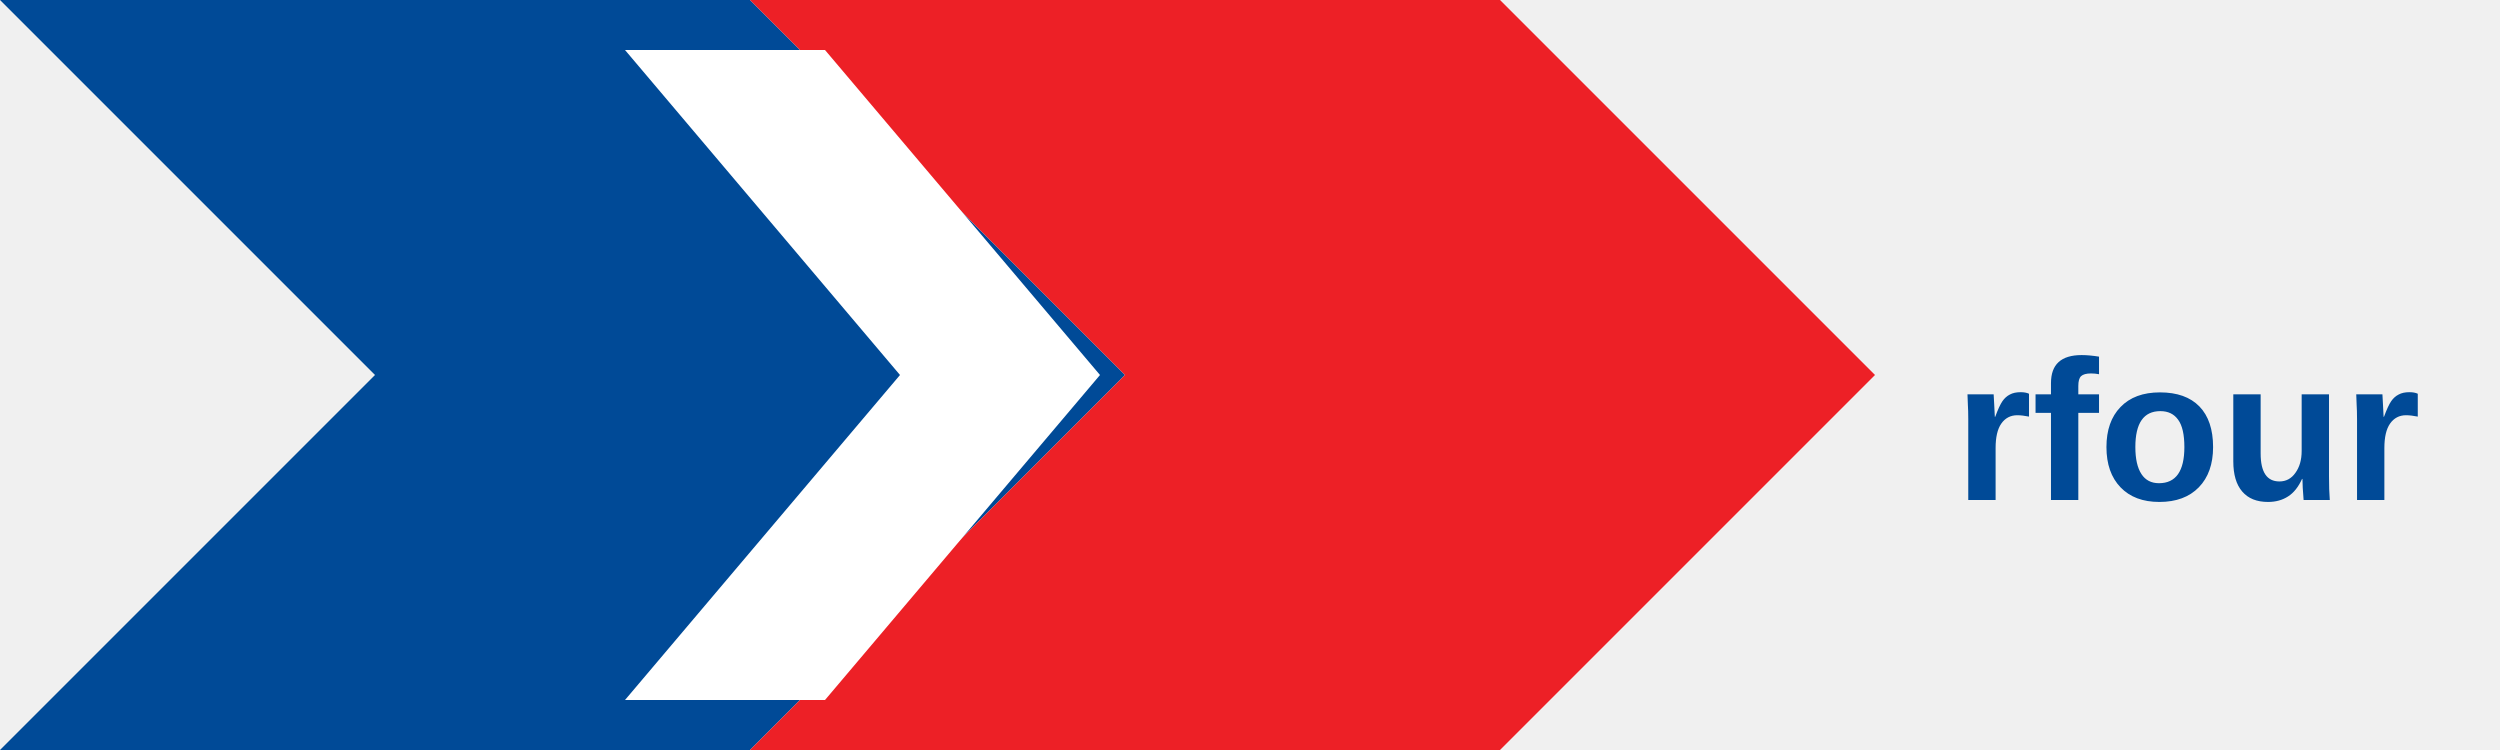
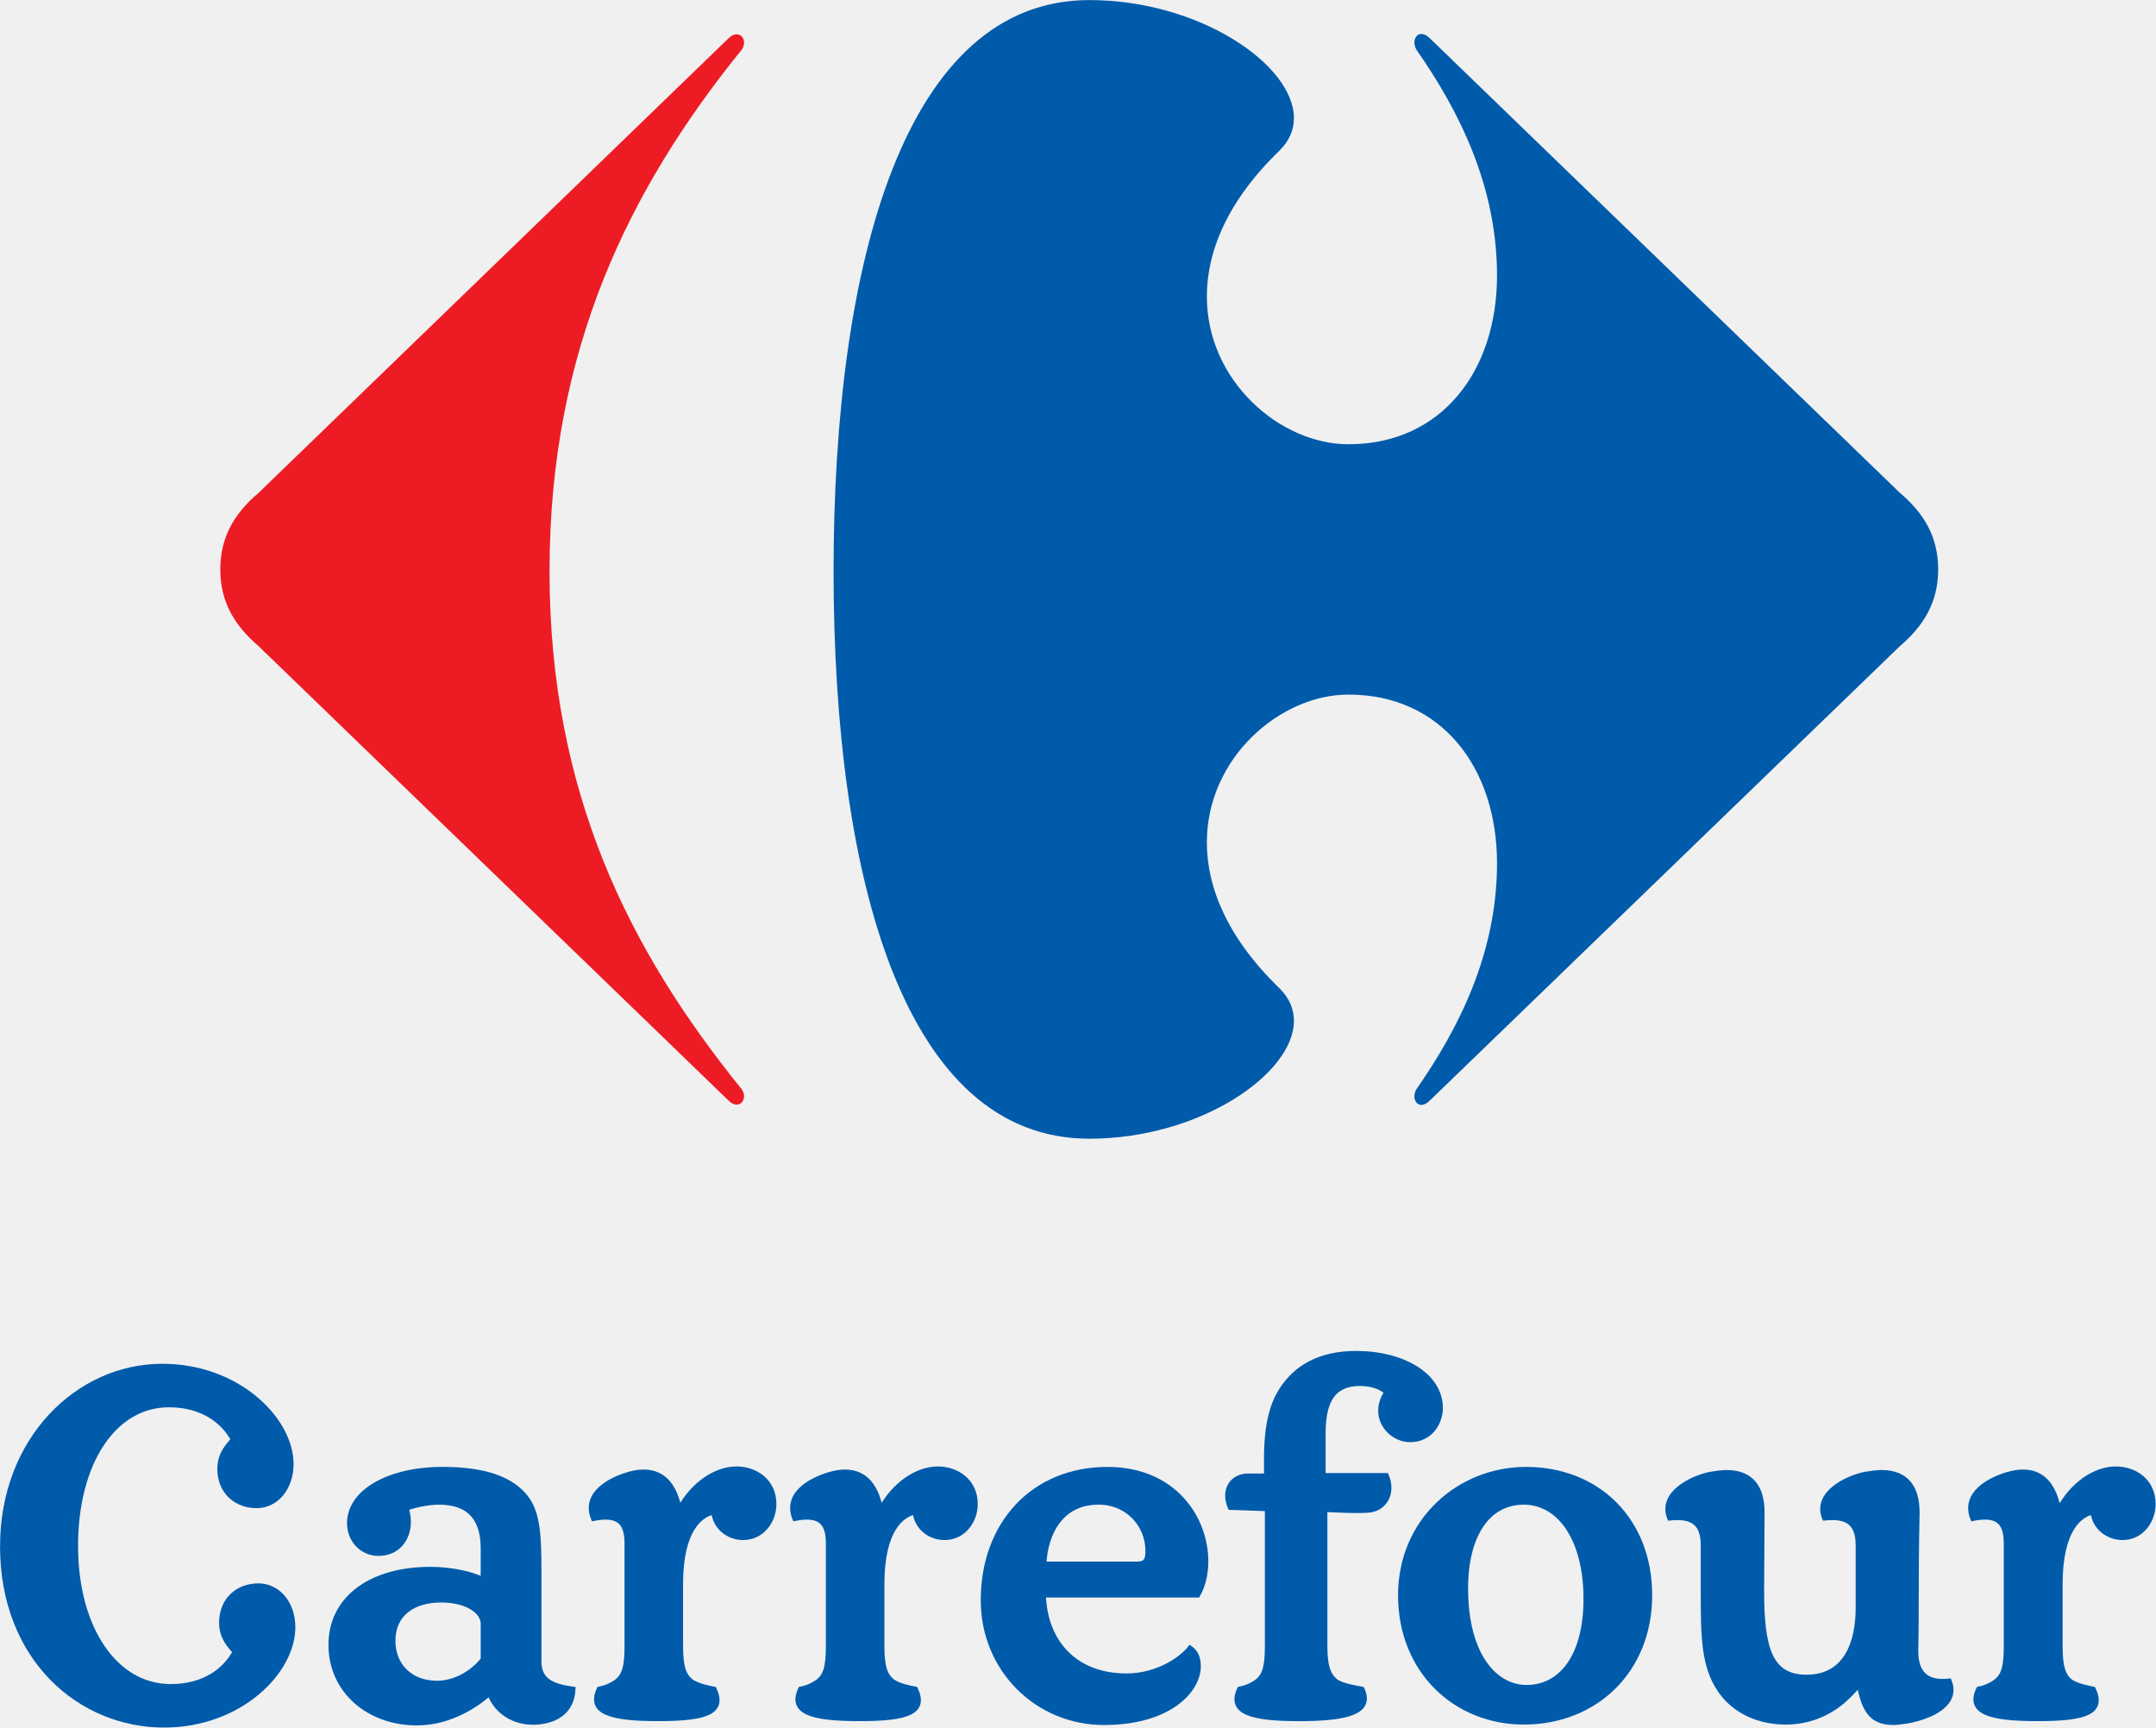
- <svg xmlns="http://www.w3.org/2000/svg" viewBox="0 0 200 60" role="img" aria-label="Carrefour">
-   <path fill="#004A97" d="M0,0 L60,0 L90,30 L60,60 L0,60 L30,30Z" />
-   <path fill="#ED2026" d="M60,0 L120,0 L150,30 L120,60 L60,60 L90,30Z" />
-   <path fill="white" d="M50,4 L66,4 L88,30 L66,56 L50,56 L72,30Z" />
-   <text x="175" y="40" font-family="Arial Black,Arial,sans-serif" font-size="16" font-weight="900" fill="#004A97" text-anchor="middle">rfour</text>
+ <svg xmlns="http://www.w3.org/2000/svg" version="1.1" id="Layer_1" x="0px" y="0px" width="589" height="472" viewBox="0 0 589 472" enable-background="new 0 0 708.661 827.717" xml:space="preserve">
+   <path style="fill:#005bab" d="m 120.455,437.109 c -7.612,0 -13.172,3.838 -13.172,11.184 0,6.881 4.833,11.676 12.086,11.676 4.837,0 9.674,-2.688 12.694,-6.531 v -9.799 c 0,-3.268 -4.234,-6.531 -11.607,-6.531 m 164.539,-1.358 c 0.359,12.896 8.584,22.225 22.727,22.225 8.588,0 15.119,-4.653 17.411,-7.576 1.086,0.819 2.182,2.043 2.182,4.892 0,6.416 -7.741,15.289 -25.755,15.289 -18.129,0 -32.889,-14.456 -32.889,-33.354 0,-20.808 13.665,-35.678 33.86,-35.678 18.359,0 26.832,13.522 26.832,25.037 0,3.397 -0.727,6.54 -2.182,9.164 h -42.186 z m 25.636,-8.335 c 2.9,0 3.024,-1.698 3.024,-3.972 -0.124,-6.784 -5.454,-13.066 -13.545,-13.066 -10.517,0 -14.631,8.814 -14.99,17.038 h 25.512 z m 170.572,7.115 c 0,15.759 2.186,23.79 12.348,23.79 11.101,0 14.139,-9.914 14.139,-18.921 V 422.21 c 0,-5.905 -2.798,-8.197 -9.196,-7.507 -2.656,-6.637 6.158,-10.862 11.133,-11.833 1.556,-0.239 3.015,-0.479 4.359,-0.479 7,0 9.688,4.368 9.688,10.894 0,2.398 -0.235,6.77 -0.235,24.858 0,7.649 -0.124,11.686 -0.124,12.951 0,5.956 2.757,8.989 9.15,8.294 2.619,6.651 -6.14,9.803 -11.138,10.728 -1.533,0.23 -2.927,0.465 -4.078,0.465 -6.646,0 -7.995,-4.313 -9.334,-10.494 -0.939,1.16 -1.804,2.108 -3.608,3.848 -4.354,4.078 -10.033,6.531 -16.449,6.531 -7.014,0 -12.938,-2.692 -16.689,-7.111 -5.799,-6.881 -5.799,-15.75 -5.799,-28.701 v -12.44 c 0,-5.905 -2.784,-8.197 -9.187,-7.507 -2.66,-6.637 6.172,-10.862 11.124,-11.833 1.569,-0.239 3.015,-0.479 4.349,-0.479 7.005,0 9.67,4.368 9.67,10.894 l -0.124,21.24 z m -30.579,1.353 c 0,-20.444 -14.143,-34.339 -33.732,-34.339 -18.129,0 -34.215,13.895 -34.215,34.339 0,20.702 15.11,34.578 33.612,34.578 19.579,0 34.334,-14.107 34.334,-34.578 m -303.446,18.014 c 0,5.215 3.378,6.876 9.306,7.695 -0.364,6.057 -4.598,8.404 -9.55,8.869 -5.564,0.465 -11.005,-2.113 -13.177,-7.921 -2.545,2.31 -10.038,8.151 -19.832,8.151 -13.416,0 -23.454,-8.989 -23.454,-21.231 0,-12.942 11.244,-20.61 27.081,-20.61 5.449,0 11.12,1.132 14.507,2.886 v -8.666 c 0,-7.764 -3.387,-12.694 -12.206,-12.694 -1.818,0 -5.804,0.479 -8.952,1.675 0.364,1.229 0.612,2.541 0.612,3.746 0,4.741 -3.024,8.584 -8.1,8.584 -4.478,0 -7.866,-3.608 -7.866,-8.215 0,-8.464 10.646,-14.627 25.396,-14.627 11.727,0 18.866,2.78 22.612,7.608 3.378,4.248 3.622,10.779 3.622,20.205 v 24.545 z m 286.159,-17.02 c 0,15.708 -6.775,24.246 -16.32,24.246 -8.464,0 -16.684,-8.533 -16.684,-27.164 0,-14.516 6.043,-23.578 15.957,-23.578 9.789,-0.005 17.048,10.043 17.048,26.496 M 195.047,413.033 c 0.364,4.124 3.871,7.014 7.976,7.014 5.201,0 8.344,-4.612 8.344,-9.076 0,-6.292 -5.077,-9.55 -10.158,-9.55 -5.799,0 -11.966,4.359 -15.469,10.876 l -0.244,0.12 c -1.086,-5.79 -3.871,-10.158 -9.674,-10.158 -1.33,0 -2.78,0.249 -4.349,0.727 -4.837,1.45 -11.971,5.187 -9.306,11.833 6.77,-1.302 9.187,0.976 9.187,6.881 v 28.117 c 0,5.583 -0.723,7.921 -2.66,9.559 -1.818,1.39 -3.746,1.965 -4.957,2.205 -2.78,6.057 2.66,7.944 16.081,7.944 13.421,0 18.014,-1.882 15.234,-7.944 -1.21,-0.244 -4.593,-0.819 -6.407,-2.205 -1.938,-1.638 -2.78,-3.977 -2.78,-9.559 v -16.96 c -0.005,-15.119 5.555,-19.096 9.182,-19.823 m 166.356,-9.803 h 17.287 c 2.057,4.948 -0.723,8.938 -4.593,9.306 -1.21,0.129 -2.541,0.129 -3.746,0.129 -3.148,0 -6.287,-0.249 -8.464,-0.249 v 37.404 c 0,5.583 0.967,7.921 2.9,9.559 1.818,1.39 6.052,1.965 7.263,2.205 2.78,6.057 -3.756,7.944 -17.172,7.944 -13.416,0 -18.976,-1.882 -16.201,-7.944 1.206,-0.244 3.148,-0.819 4.957,-2.205 1.933,-1.638 2.656,-3.977 2.656,-9.559 V 412.163 l -10.153,-0.359 c -2.057,-4.938 0.723,-8.455 4.833,-8.455 h 5.086 v -4.837 c 0,-9.794 1.809,-15.239 4.23,-18.866 3.742,-5.804 10.153,-9.789 20.182,-9.789 12.698,0 22.971,5.923 22.971,14.866 0,3.871 -2.66,8.584 -8.22,8.584 -4.105,0 -7.976,-3.507 -7.976,-7.852 0,-1.823 0.727,-3.756 1.689,-4.957 -1.445,-1.694 -4.469,-2.545 -7.373,-2.545 -8.344,0 -10.153,6.167 -10.153,13.904 v 11.373 z m -111.348,9.803 c 0.364,4.124 3.871,7.014 7.981,7.014 5.201,0 8.34,-4.612 8.34,-9.076 0,-6.292 -5.077,-9.55 -10.153,-9.55 -5.804,0 -11.971,4.359 -15.469,10.876 l -0.249,0.12 c -1.082,-5.79 -3.866,-10.158 -9.67,-10.158 -1.326,0 -2.78,0.249 -4.349,0.727 -4.842,1.45 -11.976,5.187 -9.311,11.833 6.77,-1.302 9.182,0.976 9.182,6.881 v 28.117 c 0,5.583 -0.718,7.921 -2.656,9.559 -1.813,1.39 -3.742,1.965 -4.948,2.205 -2.784,6.057 2.66,7.944 16.072,7.944 13.416,0 18.019,-1.882 15.234,-7.944 -1.206,-0.244 -4.589,-0.819 -6.407,-2.205 -1.933,-1.638 -2.78,-3.977 -2.78,-9.559 v -16.96 c -0.005,-15.119 5.555,-19.096 9.182,-19.823 m 321.768,0 c 0.405,4.124 3.94,7.014 8.068,7.014 5.127,0 8.271,-4.612 8.271,-9.076 0,-6.292 -5.003,-9.55 -10.153,-9.55 -5.781,0 -11.879,4.359 -15.372,10.876 l -0.354,0.12 c -1.059,-5.79 -3.866,-10.158 -9.564,-10.158 -1.418,0 -2.794,0.249 -4.451,0.727 -4.768,1.45 -11.879,5.187 -9.288,11.833 6.793,-1.302 9.173,0.976 9.173,6.881 v 28.117 c 0,5.583 -0.695,7.921 -2.692,9.559 -1.735,1.39 -3.728,1.965 -4.883,2.205 -2.808,6.057 2.683,7.944 16.095,7.944 13.416,0 17.954,-1.882 15.147,-7.944 -1.151,-0.244 -4.533,-0.819 -6.416,-2.205 -1.841,-1.638 -2.656,-3.977 -2.656,-9.559 v -16.96 c 0.005,-15.119 5.468,-19.096 9.076,-19.823" id="path7-1" />
+   <path style="fill:none;stroke:#005bab;stroke-width:1.482" d="m 120.455,437.109 c -7.612,0 -13.172,3.838 -13.172,11.184 0,6.881 4.833,11.676 12.086,11.676 4.837,0 9.674,-2.688 12.694,-6.531 v -9.799 c 0,-3.268 -4.234,-6.531 -11.607,-6.531 z m 164.539,-1.358 c 0.359,12.896 8.584,22.225 22.727,22.225 8.588,0 15.119,-4.653 17.411,-7.576 1.086,0.819 2.182,2.043 2.182,4.892 0,6.416 -7.741,15.289 -25.755,15.289 -18.129,0 -32.889,-14.456 -32.889,-33.354 0,-20.808 13.665,-35.678 33.86,-35.678 18.359,0 26.832,13.522 26.832,25.037 0,3.397 -0.727,6.54 -2.182,9.164 h -42.186 z m 25.636,-8.335 c 2.9,0 3.024,-1.698 3.024,-3.972 -0.124,-6.784 -5.454,-13.066 -13.545,-13.066 -10.517,0 -14.631,8.814 -14.99,17.038 h 25.512 z m 170.572,7.115 c 0,15.759 2.186,23.79 12.348,23.79 11.101,0 14.139,-9.914 14.139,-18.921 V 422.21 c 0,-5.905 -2.798,-8.197 -9.196,-7.507 -2.656,-6.637 6.158,-10.862 11.138,-11.833 1.551,-0.239 3.01,-0.479 4.354,-0.479 7,0 9.688,4.368 9.688,10.894 0,2.398 -0.235,6.77 -0.235,24.858 0,7.649 -0.124,11.686 -0.124,12.951 0,5.956 2.757,8.989 9.15,8.294 2.619,6.651 -6.14,9.803 -11.138,10.728 -1.533,0.23 -2.927,0.465 -4.078,0.465 -6.646,0 -7.995,-4.313 -9.334,-10.494 -0.939,1.16 -1.804,2.108 -3.608,3.848 -4.354,4.078 -10.033,6.531 -16.449,6.531 -7.014,0 -12.938,-2.692 -16.689,-7.111 -5.799,-6.881 -5.799,-15.75 -5.799,-28.701 v -12.44 c 0,-5.905 -2.784,-8.197 -9.187,-7.507 -2.66,-6.637 6.172,-10.862 11.124,-11.833 1.569,-0.239 3.015,-0.479 4.349,-0.479 7.005,0 9.67,4.368 9.67,10.894 l -0.124,21.24 z m -30.579,1.353 c 0,-20.444 -14.143,-34.339 -33.732,-34.339 -18.129,0 -34.215,13.895 -34.215,34.339 0,20.702 15.11,34.578 33.612,34.578 19.579,0 34.334,-14.107 34.334,-34.578 z m -303.446,18.014 c 0,5.215 3.378,6.876 9.306,7.695 -0.364,6.057 -4.598,8.404 -9.55,8.869 -5.564,0.465 -11.005,-2.113 -13.177,-7.921 -2.545,2.31 -10.038,8.151 -19.832,8.151 -13.416,0 -23.454,-8.989 -23.454,-21.231 0,-12.942 11.248,-20.61 27.081,-20.61 5.449,0 11.12,1.132 14.507,2.886 v -8.666 c 0,-7.764 -3.387,-12.694 -12.206,-12.694 -1.818,0 -5.804,0.479 -8.952,1.675 0.364,1.229 0.612,2.541 0.612,3.746 0,4.741 -3.024,8.584 -8.1,8.584 -4.478,0 -7.866,-3.608 -7.866,-8.215 0,-8.464 10.646,-14.627 25.396,-14.627 11.727,0 18.866,2.78 22.612,7.608 3.378,4.248 3.622,10.779 3.622,20.205 v 24.545 z m 286.159,-17.02 c 0,15.708 -6.775,24.246 -16.32,24.246 -8.464,0 -16.684,-8.533 -16.684,-27.164 0,-14.516 6.043,-23.578 15.957,-23.578 9.789,-0.005 17.048,10.043 17.048,26.496 z M 195.047,413.033 c 0.364,4.124 3.871,7.014 7.976,7.014 5.201,0 8.344,-4.612 8.344,-9.076 0,-6.292 -5.077,-9.55 -10.158,-9.55 -5.799,0 -11.966,4.359 -15.469,10.876 l -0.244,0.12 c -1.086,-5.79 -3.871,-10.158 -9.674,-10.158 -1.33,0 -2.78,0.249 -4.349,0.727 -4.837,1.45 -11.971,5.187 -9.306,11.833 6.77,-1.302 9.187,0.976 9.187,6.881 v 28.117 c 0,5.583 -0.723,7.921 -2.66,9.559 -1.818,1.39 -3.746,1.965 -4.957,2.205 -2.78,6.057 2.66,7.944 16.081,7.944 13.421,0 18.014,-1.882 15.234,-7.944 -1.21,-0.244 -4.593,-0.819 -6.407,-2.205 -1.938,-1.638 -2.78,-3.977 -2.78,-9.559 v -16.96 c -0.005,-15.119 5.555,-19.096 9.182,-19.823 z m 166.356,-9.803 h 17.287 c 2.057,4.948 -0.723,8.938 -4.593,9.306 -1.21,0.129 -2.541,0.129 -3.746,0.129 -3.148,0 -6.287,-0.249 -8.464,-0.249 v 37.404 c 0,5.583 0.967,7.921 2.9,9.559 1.818,1.39 6.052,1.965 7.263,2.205 2.78,6.057 -3.756,7.944 -17.172,7.944 -13.416,0 -18.976,-1.882 -16.201,-7.944 1.206,-0.244 3.148,-0.819 4.957,-2.205 1.933,-1.638 2.656,-3.977 2.656,-9.559 V 412.163 l -10.153,-0.359 c -2.057,-4.938 0.723,-8.455 4.833,-8.455 h 5.086 v -4.837 c 0,-9.794 1.809,-15.239 4.23,-18.866 3.742,-5.804 10.153,-9.789 20.182,-9.789 12.698,0 22.971,5.923 22.971,14.866 0,3.871 -2.66,8.584 -8.22,8.584 -4.105,0 -7.976,-3.507 -7.976,-7.852 0,-1.823 0.727,-3.756 1.689,-4.957 -1.445,-1.694 -4.469,-2.545 -7.373,-2.545 -8.344,0 -10.153,6.167 -10.153,13.904 v 11.373 z m -111.348,9.803 c 0.364,4.124 3.871,7.014 7.981,7.014 5.201,0 8.34,-4.612 8.34,-9.076 0,-6.292 -5.077,-9.55 -10.153,-9.55 -5.804,0 -11.971,4.359 -15.469,10.876 l -0.249,0.12 c -1.082,-5.79 -3.866,-10.158 -9.67,-10.158 -1.326,0 -2.78,0.249 -4.349,0.727 -4.842,1.45 -11.976,5.187 -9.311,11.833 6.77,-1.302 9.182,0.976 9.182,6.881 v 28.117 c 0,5.583 -0.718,7.921 -2.656,9.559 -1.813,1.39 -3.742,1.965 -4.948,2.205 -2.784,6.057 2.66,7.944 16.072,7.944 13.416,0 18.019,-1.882 15.234,-7.944 -1.206,-0.244 -4.589,-0.819 -6.407,-2.205 -1.933,-1.638 -2.78,-3.977 -2.78,-9.559 v -16.96 c -0.005,-15.119 5.555,-19.096 9.182,-19.823 z m 321.768,0 c 0.405,4.124 3.94,7.014 8.068,7.014 5.127,0 8.271,-4.612 8.271,-9.076 0,-6.292 -5.003,-9.55 -10.153,-9.55 -5.781,0 -11.879,4.359 -15.372,10.876 l -0.354,0.12 c -1.059,-5.79 -3.866,-10.158 -9.564,-10.158 -1.418,0 -2.794,0.249 -4.451,0.727 -4.768,1.45 -11.879,5.187 -9.288,11.833 6.793,-1.302 9.173,0.976 9.173,6.881 v 28.117 c 0,5.583 -0.695,7.921 -2.692,9.559 -1.735,1.39 -3.728,1.965 -4.883,2.205 -2.808,6.057 2.683,7.944 16.095,7.944 13.416,0 17.954,-1.882 15.147,-7.944 -1.151,-0.244 -4.533,-0.819 -6.416,-2.205 -1.841,-1.638 -2.656,-3.977 -2.656,-9.559 v -16.96 c 0.005,-15.119 5.468,-19.096 9.076,-19.823 z" id="path9-7" />
+   <path style="fill:#005bab" d="m 0.942,422.514 c 0,30.51 21.029,48.579 43.88,48.579 20.555,0 34.937,-14.452 34.937,-26.483 0,-6.407 -3.986,-11.064 -9.187,-11.064 -5.32,0 -9.789,3.608 -9.789,9.808 0,3.958 2.172,6.172 3.746,7.916 -2.784,5.376 -8.708,9.799 -17.899,9.799 -15.23,0 -26.23,-15.865 -26.23,-38.679 0,-22.842 10.512,-38.803 25.751,-38.803 9.191,0 15.11,4.474 17.894,9.799 -1.574,1.809 -3.746,3.986 -3.746,7.976 0,6.167 4.474,9.789 9.794,9.789 5.201,0 9.182,-4.699 9.182,-11.12 0,-11.976 -14.383,-26.478 -34.937,-26.478 -22.856,-0.005 -43.397,19.827 -43.397,48.961" id="path11-4" />
+   <path style="fill:none;stroke:#005bab;stroke-width:1.855" d="m 0.942,422.514 c 0,30.51 21.029,48.579 43.88,48.579 20.555,0 34.937,-14.452 34.937,-26.483 0,-6.407 -3.986,-11.064 -9.187,-11.064 -5.32,0 -9.789,3.608 -9.789,9.808 0,3.958 2.172,6.172 3.746,7.916 -2.784,5.376 -8.708,9.799 -17.899,9.799 -15.23,0 -26.23,-15.865 -26.23,-38.679 0,-22.842 10.512,-38.803 25.751,-38.803 9.191,0 15.11,4.474 17.894,9.799 -1.574,1.809 -3.746,3.986 -3.746,7.976 0,6.167 4.474,9.789 9.794,9.789 5.201,0 9.182,-4.699 9.182,-11.12 0,-11.976 -14.383,-26.478 -34.937,-26.478 -22.856,-0.005 -43.397,19.827 -43.397,48.961 z" id="path13-0" />
+   <path style="fill:#ed1c24" d="M 198.959,10.528 70.684,134.625 c -6.407,5.44 -10.498,11.828 -10.498,20.969 0,9.099 4.096,15.51 10.498,20.992 l 128.276,124.055 c 0.824,0.842 1.62,1.178 2.297,1.178 1.215,0 2.053,-1.105 2.016,-2.402 -0.037,-0.764 -0.368,-1.643 -1.128,-2.402 -30.109,-37.409 -52.017,-80.313 -52.017,-140.969 0,-60.693 21.908,-104.439 52.017,-141.876 0.759,-0.75 1.091,-1.615 1.128,-2.398 0.041,-1.326 -0.801,-2.398 -2.016,-2.398 -0.677,-0.014 -1.473,0.318 -2.297,1.155" id="path15-9" />
+   <path style="fill:#005bab" d="m 297.577,0.021 c -50.227,0 -69.852,71.177 -69.852,156.015 0,84.865 19.625,155.094 69.852,155.094 30.142,0 55.833,-17.651 55.915,-32.157 0.014,-3.176 -1.21,-6.218 -3.875,-8.874 -14.286,-13.803 -19.873,-27.596 -19.915,-39.77 -0.092,-23.238 20.067,-40.548 38.652,-40.548 25.548,0 40.617,20.081 40.617,46.085 0,24.642 -10.498,45.164 -21.922,61.6 -0.451,0.672 -0.654,1.422 -0.654,2.08 0.009,1.289 0.769,2.347 1.905,2.347 0.69,0 1.5,-0.368 2.384,-1.256 L 518.993,176.581 c 6.407,-5.477 10.498,-11.893 10.498,-20.992 0,-9.136 -4.096,-15.529 -10.498,-20.969 L 390.685,10.524 c -0.879,-0.879 -1.689,-1.252 -2.384,-1.252 -1.146,0 -1.896,1.068 -1.905,2.361 0,0.663 0.203,1.404 0.654,2.085 11.419,16.412 21.922,36.958 21.922,61.581 0,25.986 -15.069,46.085 -40.617,46.085 -18.585,0 -38.744,-17.296 -38.652,-40.539 0.041,-12.174 5.629,-25.981 19.915,-39.77 2.665,-2.669 3.889,-5.684 3.875,-8.864 C 353.409,17.68 327.718,0.021 297.577,0.021" id="path17-4" />
</svg>
